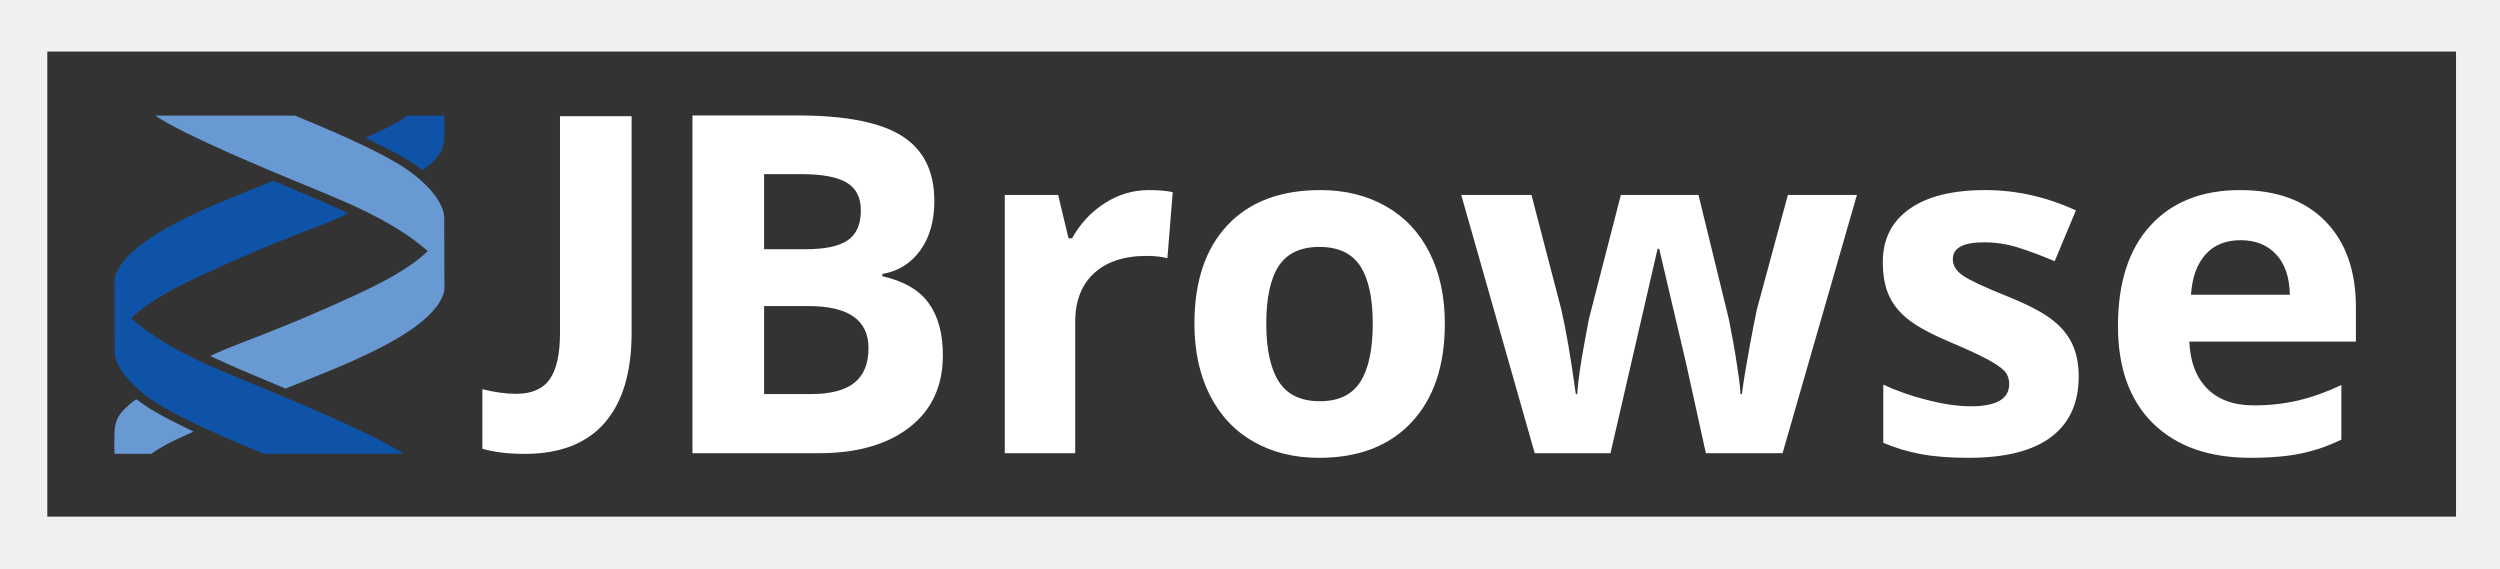
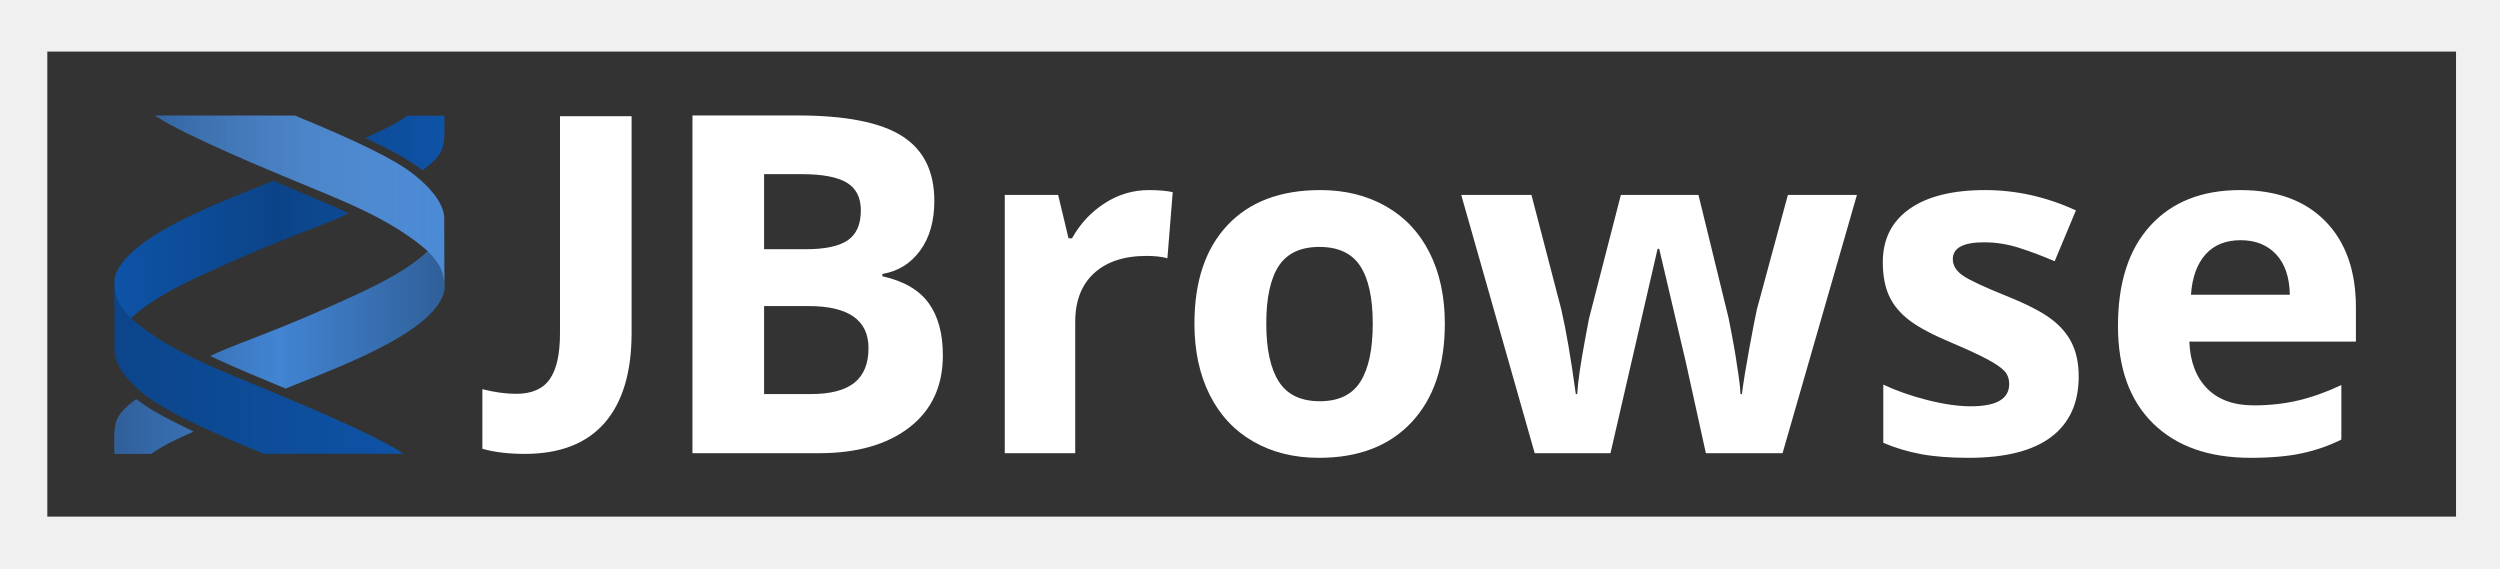
<svg xmlns="http://www.w3.org/2000/svg" xmlns:xlink="http://www.w3.org/1999/xlink" version="1.1" id="svg2" height="250" width="1100">
  <defs id="defs4">
+     <linearGradient id="linearGradient5280">
+       <stop offset="0" id="stop5282" stop-color="black" style="stop-color:#ffffff;stop-opacity:0.185;" />
+       <stop offset="1" id="stop5284" stop-opacity="0" stop-color="black" style="stop-color:#000000;stop-opacity:1;" />
+     </linearGradient>
+     <linearGradient id="linearGradient5216">
+       <stop id="stop5228" offset="0" style="stop-color:#000000;stop-opacity:1;" />
+       <stop style="stop-color:#000000;stop-opacity:0;" offset="0.5" id="stop5230" />
+       <stop style="stop-color:#000000;stop-opacity:1;" offset="1" id="stop5220" />
+     </linearGradient>
    <linearGradient y2="21.289" x2="291.488" y1="39.628" x1="291.488" id="linearGradient2930" xlink:href="#linearGradient9251" gradientTransform="scale(0.2608203,3.834057)" gradientUnits="userSpaceOnUse" />
    <linearGradient y2="23.646" x2="332.192" y1="42.122" x1="332.192" id="linearGradient2926" xlink:href="#linearGradient8354" gradientTransform="scale(0.2580895,3.874625)" gradientUnits="userSpaceOnUse" />
    <linearGradient id="linearGradient8354">
      <stop stop-color="black" id="stop8356" offset="0" />
      <stop stop-color="black" stop-opacity="0" id="stop8358" offset="1" />
    </linearGradient>
    <linearGradient id="linearGradient9251">
-       <stop stop-color="black" id="stop9253" offset="0" />
+       <stop stop-color="black" id="stop9253" offset="0" style="stop-color:#000000;stop-opacity:0;" />
+       <stop offset="0.5" id="stop5258" stop-color="black" style="stop-color:#000000;stop-opacity:1;" />
      <stop stop-color="black" stop-opacity="0" id="stop9255" offset="1" />
    </linearGradient>
    <linearGradient xlink:href="#linearGradient9251" id="linearGradient5736" gradientUnits="userSpaceOnUse" gradientTransform="matrix(0.2608203,0,0,3.834057,379.1728,-1464.993)" x1="291.488" y1="39.628" x2="291.488" y2="21.289" />
    <linearGradient xlink:href="#linearGradient8354" id="linearGradient5739" gradientUnits="userSpaceOnUse" gradientTransform="matrix(0.2580895,0,0,3.874625,379.1728,-1464.993)" x1="332.192" y1="42.122" x2="332.192" y2="23.646" />
    <filter id="filter5899" y="-0.15" height="1.3" x="-0.15" width="1.3" color-interpolation-filters="sRGB">
      <feTurbulence id="feTurbulence5901" type="fractalNoise" baseFrequency="0.04" numOctaves="5" seed="0" result="result4" />
      <feDisplacementMap in2="result4" id="feDisplacementMap5903" in="SourceGraphic" yChannelSelector="G" xChannelSelector="R" scale="10" result="result3" />
      <feDiffuseLighting id="feDiffuseLighting5905" lighting-color="#e9e6d7" diffuseConstant="1" surfaceScale="2" result="result1" in="result4">
        <feDistantLight id="feDistantLight5907" azimuth="235" elevation="40" />
      </feDiffuseLighting>
      <feComposite in2="result1" id="feComposite5909" operator="in" in="result3" result="result2" />
      <feComposite in2="result1" id="feComposite5911" result="result5" operator="arithmetic" k1="1.7" k2="0" k3="0" k4="0" />
      <feBlend in2="result3" id="feBlend5913" in="result5" mode="normal" />
    </filter>
    <filter id="filter5995" color-interpolation-filters="sRGB">
      <feTurbulence id="feTurbulence5997" type="fractalNoise" numOctaves="5" baseFrequency="0.02" result="result1" />
      <feComposite id="feComposite5999" in2="result1" operator="in" result="result2" in="SourceGraphic" />
      <feColorMatrix id="feColorMatrix6001" result="result3" values="1 0 0 0 0 0 1 0 0 0 0 0 1 0 0 0 0 0 3 -1 " in="result2" />
    </filter>
+     <linearGradient xlink:href="#linearGradient5216" id="linearGradient5226" x1="50.343" y1="95.454" x2="195.588" y2="95.454" gradientUnits="userSpaceOnUse" />
+     <linearGradient xlink:href="#linearGradient8354" id="linearGradient5256" x1="50.316" y1="161.578" x2="177.594" y2="161.578" gradientUnits="userSpaceOnUse" gradientTransform="translate(0,802.3633)" />
+     <linearGradient xlink:href="#linearGradient9251" id="linearGradient5260" gradientUnits="userSpaceOnUse" x1="50.343" y1="95.454" x2="195.588" y2="95.454" gradientTransform="translate(0,802.3633)" />
+     <linearGradient xlink:href="#linearGradient5216" id="linearGradient5266" gradientUnits="userSpaceOnUse" gradientTransform="matrix(-1,0,0,-1,245.904,1052.895)" x1="50.343" y1="95.454" x2="195.588" y2="95.454" />
+     <linearGradient xlink:href="#linearGradient9251" id="linearGradient5268" gradientUnits="userSpaceOnUse" gradientTransform="matrix(-1,0,0,-1,245.904,1052.895)" x1="50.316" y1="161.578" x2="177.594" y2="161.578" />
+     <linearGradient xlink:href="#linearGradient5280" id="linearGradient5278" gradientUnits="userSpaceOnUse" gradientTransform="matrix(-1,0,0,-1,245.904,1052.895)" x1="50.316" y1="161.578" x2="177.594" y2="161.578" />
+     <linearGradient xlink:href="#linearGradient8354" id="linearGradient5303" gradientUnits="userSpaceOnUse" gradientTransform="translate(-0.03103375,67.89803)" x1="50.316" y1="161.578" x2="177.594" y2="161.578" />
+     <linearGradient xlink:href="#linearGradient9251" id="linearGradient5307" gradientUnits="userSpaceOnUse" x1="50.343" y1="95.454" x2="195.588" y2="95.454" />
  </defs>
  <g transform="translate(0,-802.3633)" id="layer1">
    <rect style="fill:#333333;fill-opacity:1;fill-rule:nonzero;stroke:none" id="rect3353" width="1059.836" height="204.62" x="20.82" y="825.053" />
    <flowRoot style="font-size:16px;font-style:normal;font-variant:normal;font-weight:normal;font-stretch:normal;text-indent:0;text-align:start;text-decoration:none;line-height:125%;letter-spacing:0px;word-spacing:0px;text-transform:none;direction:ltr;block-progression:tb;writing-mode:lr-tb;text-anchor:start;baseline-shift:baseline;color:#000000;fill:#333333;fill-opacity:1;fill-rule:nonzero;stroke:none;stroke-width:1px;marker:none;visibility:visible;display:inline;overflow:visible;enable-background:accumulate;font-family:Open Sans;-inkscape-font-specification:Open Sans" id="flowRoot3010" xml:space="preserve" transform="matrix(1.040797,0,0,1.040797,4.37594,-36.57733)">
      <flowRegion id="flowRegion3012">
        <rect y="432.231" x="119.274" height="73.315" width="47.053" id="rect3014" />
      </flowRegion>
      <flowPara id="flowPara3016" />
    </flowRoot>
    <flowRoot style="font-size:16px;font-style:normal;font-variant:normal;font-weight:normal;font-stretch:normal;text-indent:0;text-align:start;text-decoration:none;line-height:125%;letter-spacing:0px;word-spacing:0px;text-transform:none;direction:ltr;block-progression:tb;writing-mode:lr-tb;text-anchor:start;baseline-shift:baseline;color:#000000;fill:#333333;fill-opacity:1;fill-rule:nonzero;stroke:none;stroke-width:1px;marker:none;visibility:visible;display:inline;overflow:visible;enable-background:accumulate;font-family:Open Sans;-inkscape-font-specification:Open Sans" id="flowRoot3018" xml:space="preserve" transform="matrix(1.040797,0,0,1.040797,4.37594,-36.57733)">
      <flowRegion id="flowRegion3020">
        <rect y="506.641" x="167.421" height="108.331" width="155.384" id="rect3022" />
      </flowRegion>
      <flowPara id="flowPara3024" />
    </flowRoot>
    <text xml:space="preserve" style="font-size:16.653px;font-style:normal;font-variant:normal;font-weight:normal;font-stretch:normal;text-indent:0;text-align:start;text-decoration:none;line-height:125%;letter-spacing:0px;word-spacing:0px;text-transform:none;direction:ltr;block-progression:tb;writing-mode:lr-tb;text-anchor:start;baseline-shift:baseline;color:#000000;fill:#333333;fill-opacity:1;fill-rule:nonzero;stroke:none;stroke-width:1px;marker:none;visibility:visible;display:inline;overflow:visible;enable-background:accumulate;font-family:Open Sans;-inkscape-font-specification:Open Sans" x="471.832" y="856.731" id="text2997">
      <tspan id="tspan2999" x="471.832" y="856.731" />
    </text>
    <g id="g5831" transform="matrix(1.040797,0,0,1.040797,4.37594,-36.57733)">
      <text xml:space="preserve" style="font-size:200px;font-style:normal;font-variant:normal;font-weight:bold;font-stretch:normal;text-indent:0;text-align:start;text-decoration:none;line-height:125%;letter-spacing:0px;word-spacing:0px;text-transform:none;direction:ltr;block-progression:tb;writing-mode:lr-tb;text-anchor:start;baseline-shift:baseline;color:#000000;fill:#ffffff;fill-opacity:1;fill-rule:nonzero;stroke:none;stroke-width:1px;marker:none;visibility:visible;display:inline;overflow:visible;enable-background:accumulate;font-family:PT Sans;-inkscape-font-specification:Open Sans Bold" x="270.566" y="997.649" id="text3006">
        <tspan id="tspan3008" x="270.566" y="997.649" style="font-size:200px;font-style:normal;font-variant:normal;font-weight:bold;font-stretch:normal;text-align:start;line-height:125%;writing-mode:lr-tb;text-anchor:start;fill:#ffffff;fill-opacity:1;font-family:Open Sans;-inkscape-font-specification:Open Sans Bold" dy="0 -0.782 -1.565 1.565 -2.347 0.782" dx="0 0 0 0 3">Browse</tspan>
      </text>
      <g transform="translate(25.33343,184.1301)" id="text3012" style="font-size:200px;font-style:normal;font-variant:normal;font-weight:bold;font-stretch:normal;text-indent:0;text-align:start;text-decoration:none;line-height:125%;letter-spacing:0px;word-spacing:0px;text-transform:none;direction:ltr;block-progression:tb;writing-mode:lr-tb;text-anchor:start;baseline-shift:baseline;color:#000000;fill:#ffffff;fill-opacity:1;fill-rule:nonzero;stroke:none;stroke-width:1px;marker:none;visibility:visible;display:inline;overflow:visible;enable-background:accumulate;font-family:PT Sans;-inkscape-font-specification:Open Sans Bold">
        <path id="path3017" style="line-height:125%;fill:#ffffff;marker:none;font-family:Open Sans;-inkscape-font-specification:Open Sans Bold" d="m 192.26,813.806 c -6.836,-4e-5 -12.793,-0.716 -17.871,-2.148 l 0,-25.195 c 5.208,1.302 9.961,1.953 14.258,1.953 6.641,-10e-6 11.393,-2.083 14.258,-6.25 2.865,-4.102 4.297,-10.547 4.297,-19.336 l 0,-91.789 30.273,0 0,91.594 c 0,16.667 -3.809,29.362 -11.426,38.086 -7.617,8.724 -18.88,13.086 -33.789,13.086" />
      </g>
    </g>
-     <g id="g5158">
-       <path id="path5150" d="m 179.29,853.243 c -6.013,4.221 -11.121,6.379 -18.547,9.759 9.05,4.483 17.708,8.472 25.198,14.272 10.485,-7.907 9.699,-10.33 9.586,-24.031 z M 74.636,901.985 c -26.238,14.294 -24.3,24.371 -24.302,25.343 0.102,9.967 0.009,19.903 0.094,30.13 0.526,6.583 6.626,13.299 12.987,18.374 8.674,6.921 25.355,14.997 52.678,26.191 l 61.511,0 c -13.396,-9.021 -53.79,-25.478 -60.406,-28.28 -18.534,-7.848 -42.336,-16.228 -59.526,-31.33 8.109,-7.841 20.948,-14.279 30.509,-18.718 37.74,-17.504 52.455,-21.22 65.193,-27.46 -10.139,-4.764 -21.634,-9.541 -33.137,-14.311 -20.961,8.397 -32.98,13.186 -45.6,20.062 z" style="opacity:1;fill:#0e53a7;fill-opacity:1;fill-rule:nonzero;stroke:#000000;stroke-width:0;stroke-linejoin:round;stroke-miterlimit:4;stroke-dashoffset:0;marker-start:none;marker-mid:none;marker-end:none" />
-       <path style="opacity:1;fill:#6899d3;fill-opacity:1;fill-rule:nonzero;stroke:#000000;stroke-width:0;stroke-linejoin:round;stroke-miterlimit:4;stroke-dashoffset:0;marker-start:none;marker-mid:none;marker-end:none" d="m 66.597,1002.022 c 6.013,-4.221 11.121,-6.379 18.547,-9.759 -9.05,-4.483 -17.708,-8.472 -25.198,-14.272 -10.485,7.907 -9.699,10.33 -9.586,24.031 z M 171.251,953.28 c 26.238,-14.294 24.3,-24.371 24.302,-25.343 -0.102,-9.967 -0.009,-19.903 -0.094,-30.13 -0.526,-6.583 -6.626,-13.299 -12.987,-18.374 -8.674,-6.921 -25.355,-14.997 -52.678,-26.191 l -61.511,0 c 13.396,9.021 53.79,25.478 60.406,28.28 18.534,7.848 42.336,16.228 59.526,31.33 -8.109,7.841 -20.948,14.279 -30.509,18.718 -37.74,17.504 -52.455,21.22 -65.193,27.46 10.139,4.764 21.634,9.541 33.137,14.311 20.961,-8.397 32.98,-13.186 45.6,-20.062 z" id="path5152" />
-     </g>
+     <path style="fill:#0e53a7;fill-opacity:1;fill-rule:nonzero;stroke:#000000;stroke-width:0;stroke-linejoin:round;stroke-miterlimit:4;stroke-dashoffset:0;marker-start:none;marker-mid:none;marker-end:none" d="m 179.29,853.243 c -6.013,4.221 -11.121,6.379 -18.547,9.759 9.05,4.483 17.708,8.472 25.198,14.272 10.485,-7.907 9.699,-10.33 9.586,-24.031 z M 74.636,901.985 c -26.238,14.294 -24.3,24.371 -24.302,25.343 0.102,9.967 0.009,19.903 0.094,30.13 0.526,6.583 6.626,13.299 12.987,18.374 8.674,6.921 25.355,14.997 52.678,26.191 l 61.511,0 c -13.396,-9.021 -53.79,-25.478 -60.406,-28.28 -18.534,-7.848 -42.336,-16.228 -59.526,-31.33 8.109,-7.841 20.948,-14.279 30.509,-18.718 37.74,-17.504 52.455,-21.22 65.193,-27.46 -10.139,-4.764 -21.634,-9.541 -33.137,-14.311 -20.961,8.397 -32.98,13.186 -45.6,20.062 z" id="path5150" />
+     <path id="path5152" d="m 66.597,1002.022 c 6.013,-4.221 11.121,-6.379 18.547,-9.759 -9.05,-4.483 -17.708,-8.472 -25.198,-14.272 -10.485,7.907 -9.699,10.33 -9.586,24.031 z M 171.251,953.28 c 26.238,-14.294 24.3,-24.371 24.302,-25.343 -0.102,-9.967 -0.009,-19.903 -0.094,-30.13 -0.526,-6.583 -6.626,-13.299 -12.987,-18.374 -8.674,-6.921 -25.355,-14.997 -52.678,-26.191 l -61.511,0 c 13.396,9.021 53.79,25.478 60.406,28.28 18.534,7.848 42.336,16.228 59.526,31.33 -8.109,7.841 -20.948,14.279 -30.509,18.718 -37.74,17.504 -52.455,21.22 -65.193,27.46 10.139,4.764 21.634,9.541 33.137,14.311 20.961,-8.397 32.98,-13.186 45.6,-20.062 z" style="fill:#4284d3;fill-opacity:1;fill-rule:nonzero;stroke:#000000;stroke-width:0;stroke-linejoin:round;stroke-miterlimit:4;stroke-dashoffset:0;marker-start:none;marker-mid:none;marker-end:none" />
  </g>
-   <g id="g3285" transform="translate(0,-494.0955)" />
+   <g id="layer2" style="opacity:0.5;display:inline">
+     <path style="opacity:0.378;fill:url(#linearGradient5307);fill-opacity:1;fill-rule:nonzero;stroke:#000000;stroke-width:0;stroke-linejoin:round;stroke-miterlimit:4;stroke-dashoffset:0;marker-start:none;marker-mid:none;marker-end:none" d="m 179.281,50.875 c -6.013,4.221 -11.105,6.371 -18.531,9.75 9.05,4.483 17.697,8.481 25.188,14.281 10.485,-7.907 9.707,-10.331 9.594,-24.031 l -16.25,0 z M 120.25,79.562 C 99.289,87.96 87.246,92.749 74.625,99.625 c -21.151,11.523 -23.974,20.3 -24.281,23.781 -0.002,0.028 0.002,0.067 0,0.094 0.012,6.816 1.554,10.61 7.344,16.531 0.005,0.005 0.026,-0.005 0.031,0 8.111,-7.827 20.921,-14.254 30.469,-18.688 37.74,-17.504 52.45,-21.228 65.188,-27.469 -10.139,-4.764 -21.622,-9.543 -33.125,-14.312 z" id="path5170" />
+     <path transform="translate(0,-802.3633)" style="opacity:0.35;fill:url(#linearGradient5256);fill-opacity:1;fill-rule:nonzero;stroke:#000000;stroke-width:0;stroke-linejoin:round;stroke-miterlimit:4;stroke-dashoffset:0;marker-start:none;marker-mid:none;marker-end:none" d="m 50.344,925.863 c -0.062,0.79 2.03e-4,1.286 0,1.469 0.102,9.967 0.01,19.899 0.094,30.125 0.526,6.583 6.609,13.3 12.969,18.375 8.674,6.921 25.365,14.994 52.688,26.187 l 61.5,0 c -13.396,-9.021 -53.79,-25.48 -60.406,-28.281 -18.534,-7.848 -42.31,-16.211 -59.5,-31.312 0.005,-0.005 -0.005,-0.026 0,-0.031 -5.79,-5.921 -7.332,-9.715 -7.344,-16.531 z" id="path5234" />
+     <path transform="translate(0,-802.3633)" id="path5262" d="m 66.623,1002.019 c 6.013,-4.221 11.105,-6.371 18.531,-9.75 -9.05,-4.483 -17.697,-8.481 -25.188,-14.281 -10.485,7.907 -9.707,10.331 -9.594,24.031 l 16.25,0 z m 59.031,-28.688 c 20.961,-8.397 33.004,-13.187 45.625,-20.062 21.151,-11.523 23.974,-20.3 24.281,-23.781 0.002,-0.028 -0.002,-0.067 0,-0.094 -0.012,-6.816 -1.554,-10.61 -7.344,-16.531 -0.005,-0.005 -0.026,0.005 -0.031,0 -8.111,7.827 -20.921,14.254 -30.469,18.688 -37.74,17.504 -52.45,21.228 -65.188,27.469 10.139,4.764 21.622,9.543 33.125,14.312 z" style="opacity:0.552;fill:url(#linearGradient5266);fill-opacity:1;fill-rule:nonzero;stroke:#000000;stroke-width:0;stroke-linejoin:round;stroke-miterlimit:4;stroke-dashoffset:0;marker-start:none;marker-mid:none;marker-end:none" />
+     <path transform="translate(0,-802.3633)" id="path5264" d="m 195.56,929.394 c 0.062,-0.79 -2e-4,-1.286 0,-1.469 -0.102,-9.967 -0.01,-19.899 -0.094,-30.125 -0.526,-6.583 -6.609,-13.3 -12.969,-18.375 -8.674,-6.921 -25.365,-14.994 -52.688,-26.187 l -61.5,0 c 13.396,9.021 53.79,25.48 60.406,28.281 18.534,7.848 42.31,16.211 59.5,31.312 -0.005,0.005 0.005,0.026 0,0.031 5.79,5.921 7.332,9.715 7.344,16.531 z" style="opacity:0.483;fill:url(#linearGradient5278);fill-opacity:1;fill-rule:nonzero;stroke:#000000;stroke-width:0;stroke-linejoin:round;stroke-miterlimit:4;stroke-dashoffset:0;marker-start:none;marker-mid:none;marker-end:none" />
+   </g>
</svg>
